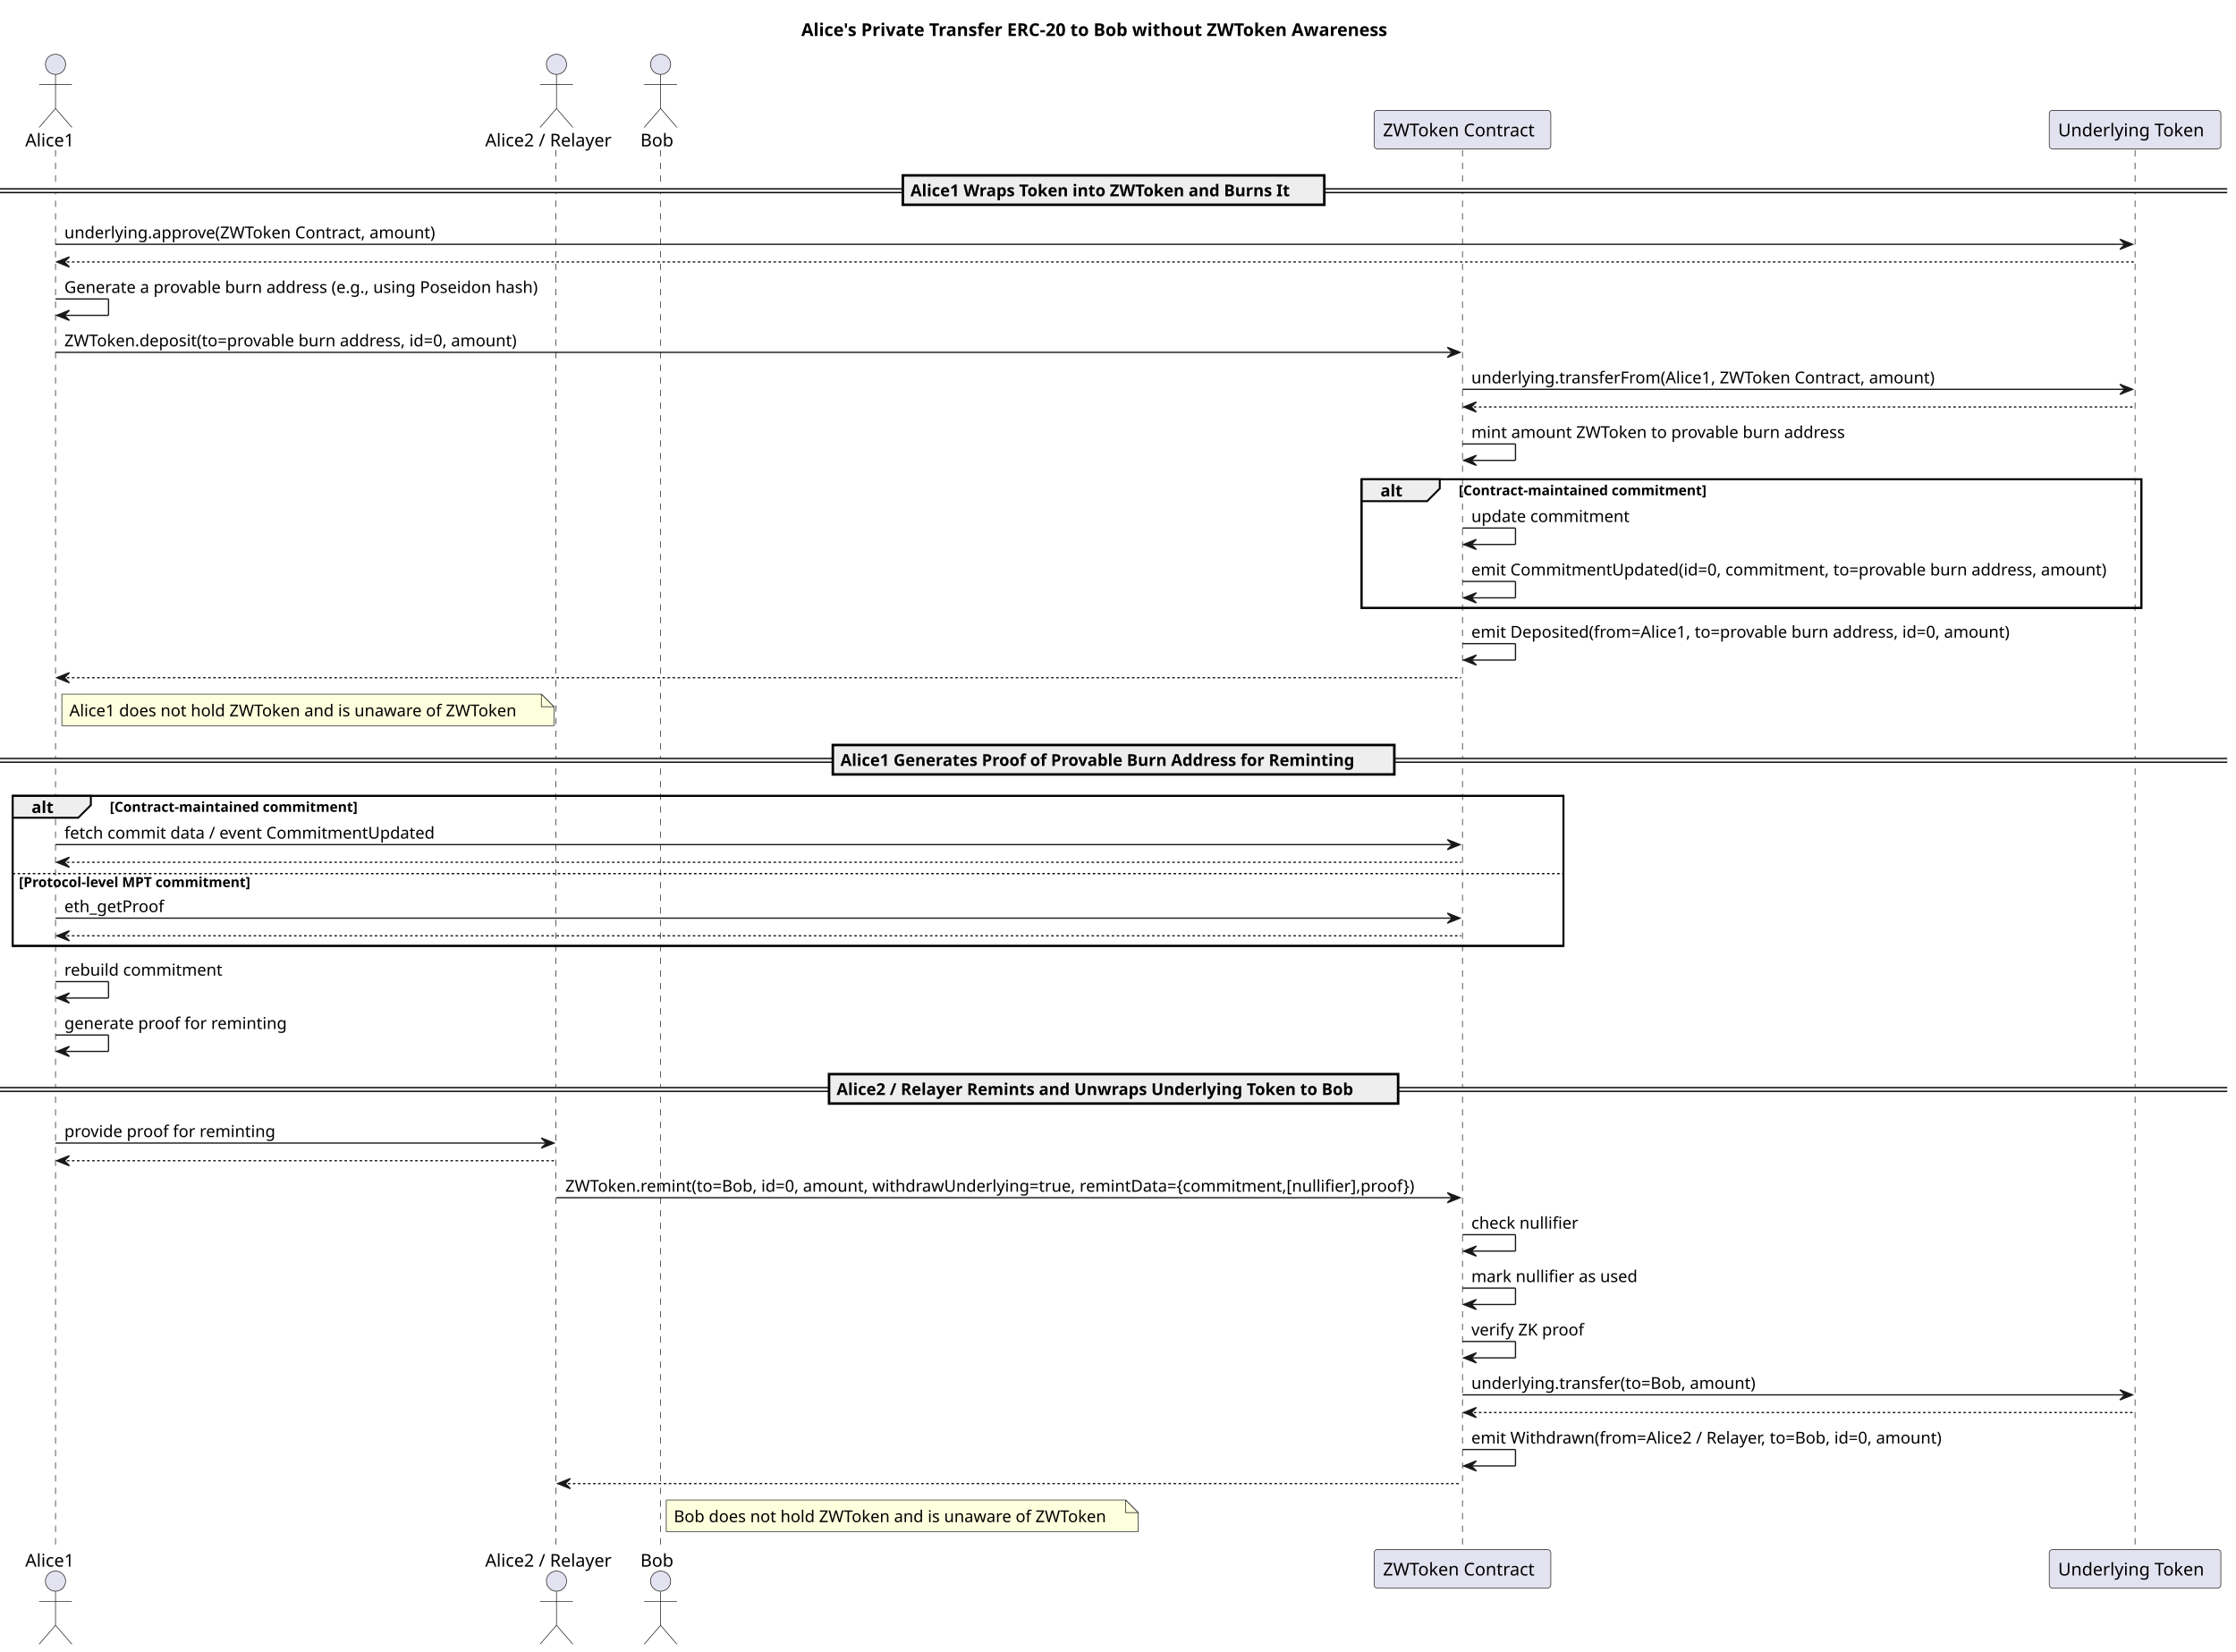
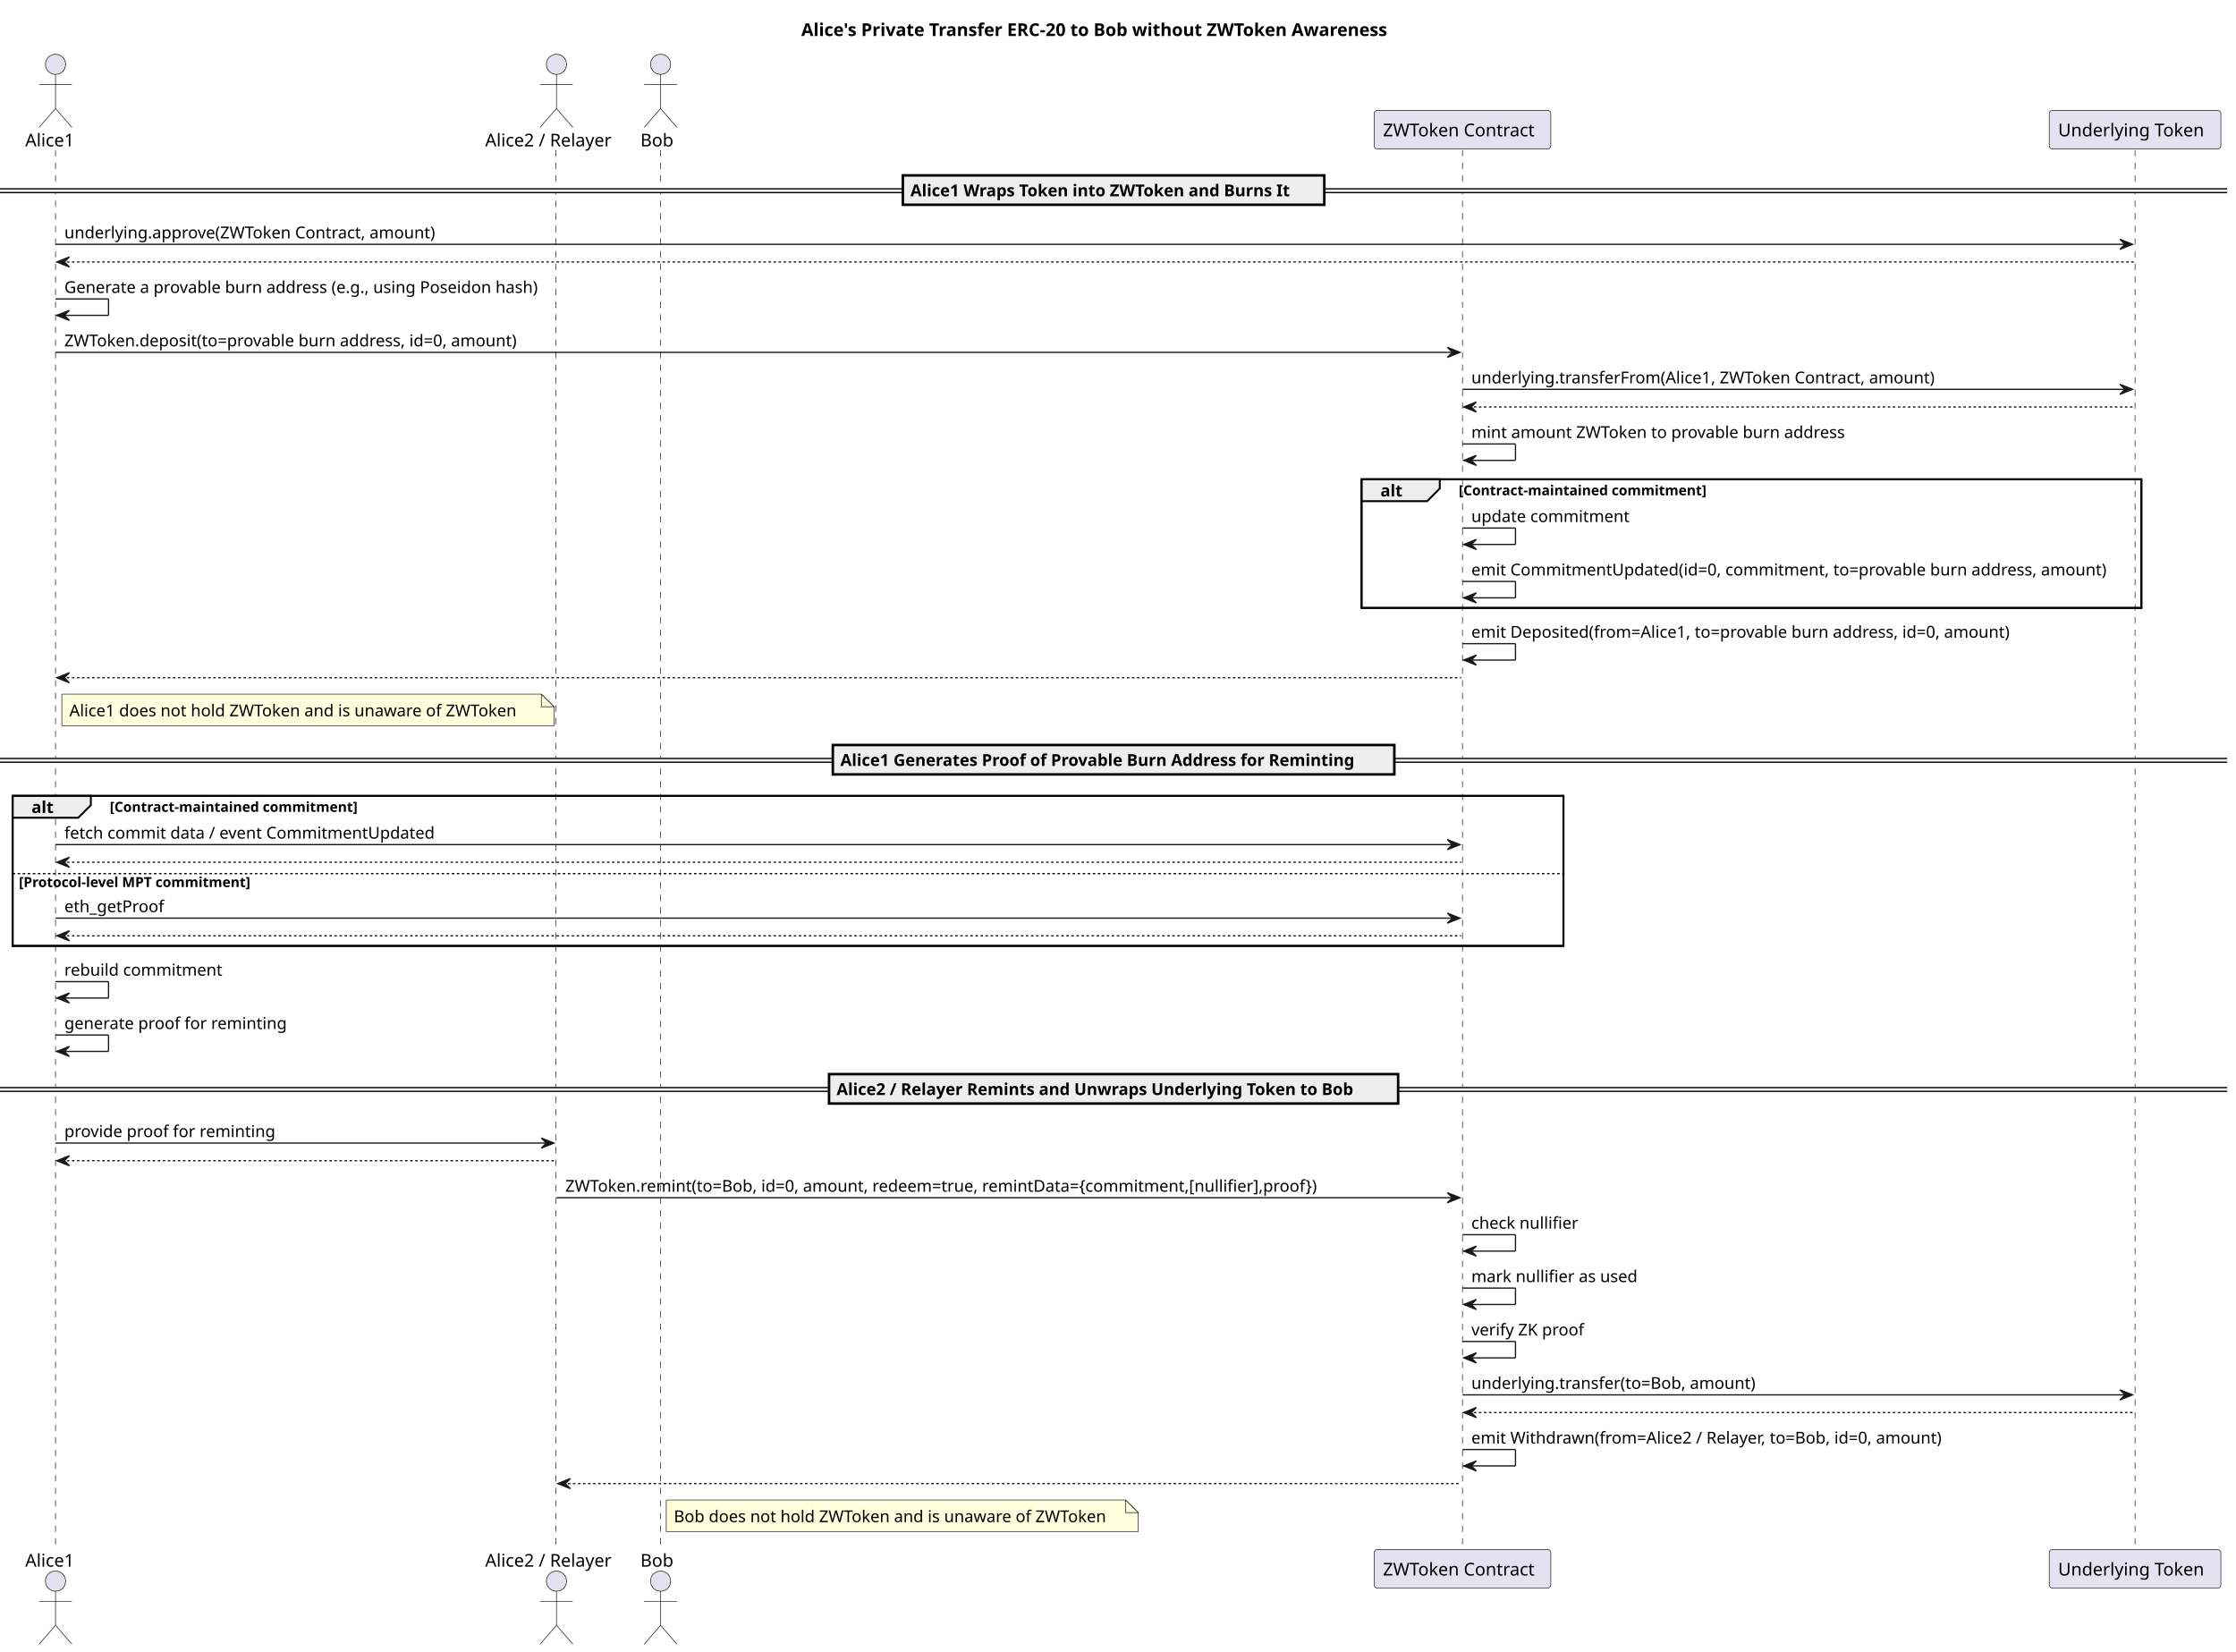
<svg xmlns="http://www.w3.org/2000/svg" contentStyleType="text/css" height="1309px" preserveAspectRatio="none" style="width:1772px;height:1309px;background:#FFFFFF;" version="1.1" viewBox="0 0 1772 1309" width="1772px" zoomAndPan="magnify">
  <defs />
  <g>
    <text fill="#000000" font-family="sans-serif" font-size="14" font-weight="bold" lengthAdjust="spacing" textLength="494" x="635" y="28.535">Alice's Private Transfer ERC-20 to Bob without ZWToken Awareness</text>
    <rect fill="none" height="101.932" style="stroke:#000000;stroke-width:1.5;" width="618" x="1079" y="379.84" />
    <rect fill="none" height="118.887" style="stroke:#000000;stroke-width:1.5;" width="1229" x="10" y="630.703" />
    <line style="stroke:#181818;stroke-width:0.5;stroke-dasharray:5.0,5.0;" x1="44" x2="44" y1="118.977" y2="1229.006" />
    <line style="stroke:#181818;stroke-width:0.5;stroke-dasharray:5.0,5.0;" x1="440.5" x2="440.5" y1="118.977" y2="1229.006" />
    <line style="stroke:#181818;stroke-width:0.5;stroke-dasharray:5.0,5.0;" x1="523.5" x2="523.5" y1="118.977" y2="1229.006" />
    <line style="stroke:#181818;stroke-width:0.5;stroke-dasharray:5.0,5.0;" x1="1159" x2="1159" y1="118.977" y2="1229.006" />
    <line style="stroke:#181818;stroke-width:0.5;stroke-dasharray:5.0,5.0;" x1="1692" x2="1692" y1="118.977" y2="1229.006" />
    <text fill="#000000" font-family="sans-serif" font-size="14" lengthAdjust="spacing" textLength="42" x="20" y="116.023">Alice1</text>
    <ellipse cx="44" cy="50.988" fill="#E2E2F0" rx="8" ry="8" style="stroke:#181818;stroke-width:0.5;" />
    <path d="M44,58.988 L44,85.988 M31,66.988 L57,66.988 M44,85.988 L31,100.988 M44,85.988 L57,100.988 " fill="none" style="stroke:#181818;stroke-width:0.5;" />
    <text fill="#000000" font-family="sans-serif" font-size="14" lengthAdjust="spacing" textLength="42" x="20" y="1241.541">Alice1</text>
    <ellipse cx="44" cy="1252.994" fill="#E2E2F0" rx="8" ry="8" style="stroke:#181818;stroke-width:0.5;" />
    <path d="M44,1260.994 L44,1287.994 M31,1268.994 L57,1268.994 M44,1287.994 L31,1302.994 M44,1287.994 L57,1302.994 " fill="none" style="stroke:#181818;stroke-width:0.5;" />
    <text fill="#000000" font-family="sans-serif" font-size="14" lengthAdjust="spacing" textLength="107" x="384.5" y="116.023">Alice2 / Relayer</text>
    <ellipse cx="441" cy="50.988" fill="#E2E2F0" rx="8" ry="8" style="stroke:#181818;stroke-width:0.5;" />
    <path d="M441,58.988 L441,85.988 M428,66.988 L454,66.988 M441,85.988 L428,100.988 M441,85.988 L454,100.988 " fill="none" style="stroke:#181818;stroke-width:0.5;" />
    <text fill="#000000" font-family="sans-serif" font-size="14" lengthAdjust="spacing" textLength="107" x="384.5" y="1241.541">Alice2 / Relayer</text>
    <ellipse cx="441" cy="1252.994" fill="#E2E2F0" rx="8" ry="8" style="stroke:#181818;stroke-width:0.5;" />
    <path d="M441,1260.994 L441,1287.994 M428,1268.994 L454,1268.994 M441,1287.994 L428,1302.994 M441,1287.994 L454,1302.994 " fill="none" style="stroke:#181818;stroke-width:0.5;" />
    <text fill="#000000" font-family="sans-serif" font-size="14" lengthAdjust="spacing" textLength="26" x="507.5" y="116.023">Bob</text>
    <ellipse cx="523.5" cy="50.988" fill="#E2E2F0" rx="8" ry="8" style="stroke:#181818;stroke-width:0.5;" />
    <path d="M523.5,58.988 L523.5,85.988 M510.5,66.988 L536.5,66.988 M523.5,85.988 L510.5,100.988 M523.5,85.988 L536.5,100.988 " fill="none" style="stroke:#181818;stroke-width:0.5;" />
    <text fill="#000000" font-family="sans-serif" font-size="14" lengthAdjust="spacing" textLength="26" x="507.5" y="1241.541">Bob</text>
    <ellipse cx="523.5" cy="1252.994" fill="#E2E2F0" rx="8" ry="8" style="stroke:#181818;stroke-width:0.5;" />
    <path d="M523.5,1260.994 L523.5,1287.994 M510.5,1268.994 L536.5,1268.994 M523.5,1287.994 L510.5,1302.994 M523.5,1287.994 L536.5,1302.994 " fill="none" style="stroke:#181818;stroke-width:0.5;" />
    <rect fill="#E2E2F0" height="30.488" rx="2.5" ry="2.5" style="stroke:#181818;stroke-width:0.5;" width="140" x="1089" y="87.488" />
    <text fill="#000000" font-family="sans-serif" font-size="14" lengthAdjust="spacing" textLength="126" x="1096" y="108.023">ZWToken Contract</text>
    <rect fill="#E2E2F0" height="30.488" rx="2.5" ry="2.5" style="stroke:#181818;stroke-width:0.5;" width="140" x="1089" y="1228.006" />
    <text fill="#000000" font-family="sans-serif" font-size="14" lengthAdjust="spacing" textLength="126" x="1096" y="1248.541">ZWToken Contract</text>
    <rect fill="#E2E2F0" height="30.488" rx="2.5" ry="2.5" style="stroke:#181818;stroke-width:0.5;" width="136" x="1624" y="87.488" />
    <text fill="#000000" font-family="sans-serif" font-size="14" lengthAdjust="spacing" textLength="122" x="1631" y="108.023">Underlying Token</text>
    <rect fill="#E2E2F0" height="30.488" rx="2.5" ry="2.5" style="stroke:#181818;stroke-width:0.5;" width="136" x="1624" y="1228.006" />
    <text fill="#000000" font-family="sans-serif" font-size="14" lengthAdjust="spacing" textLength="122" x="1631" y="1248.541">Underlying Token</text>
    <rect fill="#EEEEEE" height="3" style="stroke:#EEEEEE;stroke-width:1.0;" width="1765" x="0" y="149.632" />
    <line style="stroke:#000000;stroke-width:1.0;" x1="0" x2="1765" y1="149.632" y2="149.632" />
    <line style="stroke:#000000;stroke-width:1.0;" x1="0" x2="1765" y1="152.632" y2="152.632" />
    <rect fill="#EEEEEE" height="23.311" style="stroke:#000000;stroke-width:2.0;" width="334" x="715.5" y="138.977" />
    <text fill="#000000" font-family="sans-serif" font-size="13" font-weight="bold" lengthAdjust="spacing" textLength="316" x="721.5" y="155.545">Alice1 Wraps Token into ZWToken and Burns It</text>
    <polygon fill="#181818" points="1680,189.598,1690,193.598,1680,197.598,1684,193.598" style="stroke:#181818;stroke-width:1.0;" />
    <line style="stroke:#181818;stroke-width:1.0;" x1="44" x2="1686" y1="193.598" y2="193.598" />
    <text fill="#000000" font-family="sans-serif" font-size="13" lengthAdjust="spacing" textLength="301" x="51" y="188.856">underlying.approve(ZWToken Contract, amount)</text>
    <polygon fill="#181818" points="55,203.598,45,207.598,55,211.598,51,207.598" style="stroke:#181818;stroke-width:1.0;" />
    <line style="stroke:#181818;stroke-width:1.0;stroke-dasharray:2.0,2.0;" x1="49" x2="1691" y1="207.598" y2="207.598" />
    <line style="stroke:#181818;stroke-width:1.0;" x1="44" x2="86" y1="236.908" y2="236.908" />
    <line style="stroke:#181818;stroke-width:1.0;" x1="86" x2="86" y1="236.908" y2="249.908" />
    <line style="stroke:#181818;stroke-width:1.0;" x1="45" x2="86" y1="249.908" y2="249.908" />
    <polygon fill="#181818" points="55,245.908,45,249.908,55,253.908,51,249.908" style="stroke:#181818;stroke-width:1.0;" />
    <text fill="#000000" font-family="sans-serif" font-size="13" lengthAdjust="spacing" textLength="383" x="51" y="232.166">Generate a provable burn address (e.g., using Poseidon hash)</text>
    <polygon fill="#181818" points="1147,275.219,1157,279.219,1147,283.219,1151,279.219" style="stroke:#181818;stroke-width:1.0;" />
    <line style="stroke:#181818;stroke-width:1.0;" x1="44" x2="1153" y1="279.219" y2="279.219" />
    <text fill="#000000" font-family="sans-serif" font-size="13" lengthAdjust="spacing" textLength="374" x="51" y="274.477">ZWToken.deposit(to=provable burn address, id=0, amount)</text>
    <polygon fill="#181818" points="1680,304.529,1690,308.529,1680,312.529,1684,308.529" style="stroke:#181818;stroke-width:1.0;" />
    <line style="stroke:#181818;stroke-width:1.0;" x1="1159" x2="1686" y1="308.529" y2="308.529" />
    <text fill="#000000" font-family="sans-serif" font-size="13" lengthAdjust="spacing" textLength="379" x="1166" y="303.787">underlying.transferFrom(Alice1, ZWToken Contract, amount)</text>
    <polygon fill="#181818" points="1170,318.529,1160,322.529,1170,326.529,1166,322.529" style="stroke:#181818;stroke-width:1.0;" />
    <line style="stroke:#181818;stroke-width:1.0;stroke-dasharray:2.0,2.0;" x1="1164" x2="1691" y1="322.529" y2="322.529" />
    <line style="stroke:#181818;stroke-width:1.0;" x1="1159" x2="1201" y1="351.84" y2="351.84" />
    <line style="stroke:#181818;stroke-width:1.0;" x1="1201" x2="1201" y1="351.84" y2="364.84" />
    <line style="stroke:#181818;stroke-width:1.0;" x1="1160" x2="1201" y1="364.84" y2="364.84" />
    <polygon fill="#181818" points="1170,360.84,1160,364.84,1170,368.84,1166,364.84" style="stroke:#181818;stroke-width:1.0;" />
    <text fill="#000000" font-family="sans-serif" font-size="13" lengthAdjust="spacing" textLength="304" x="1166" y="347.098">mint amount ZWToken to provable burn address</text>
    <path d="M1079,379.84 L1141,379.84 L1141,387.15 L1131,397.15 L1079,397.15 L1079,379.84 " fill="#EEEEEE" style="stroke:#000000;stroke-width:1.5;" />
    <rect fill="none" height="101.932" style="stroke:#000000;stroke-width:1.5;" width="618" x="1079" y="379.84" />
    <text fill="#000000" font-family="sans-serif" font-size="13" font-weight="bold" lengthAdjust="spacing" textLength="17" x="1094" y="393.408">alt</text>
    <text fill="#000000" font-family="sans-serif" font-size="11" font-weight="bold" lengthAdjust="spacing" textLength="199" x="1156" y="392.475">[Contract-maintained commitment]</text>
    <line style="stroke:#181818;stroke-width:1.0;" x1="1159" x2="1201" y1="418.461" y2="418.461" />
    <line style="stroke:#181818;stroke-width:1.0;" x1="1201" x2="1201" y1="418.461" y2="431.461" />
    <line style="stroke:#181818;stroke-width:1.0;" x1="1160" x2="1201" y1="431.461" y2="431.461" />
    <polygon fill="#181818" points="1170,427.461,1160,431.461,1170,435.461,1166,431.461" style="stroke:#181818;stroke-width:1.0;" />
    <text fill="#000000" font-family="sans-serif" font-size="13" lengthAdjust="spacing" textLength="127" x="1166" y="413.719">update commitment</text>
    <line style="stroke:#181818;stroke-width:1.0;" x1="1159" x2="1201" y1="460.772" y2="460.772" />
    <line style="stroke:#181818;stroke-width:1.0;" x1="1201" x2="1201" y1="460.772" y2="473.772" />
    <line style="stroke:#181818;stroke-width:1.0;" x1="1160" x2="1201" y1="473.772" y2="473.772" />
    <polygon fill="#181818" points="1170,469.772,1160,473.772,1170,477.772,1166,473.772" style="stroke:#181818;stroke-width:1.0;" />
    <text fill="#000000" font-family="sans-serif" font-size="13" lengthAdjust="spacing" textLength="519" x="1166" y="456.029">emit CommitmentUpdated(id=0, commitment, to=provable burn address, amount)</text>
    <line style="stroke:#181818;stroke-width:1.0;" x1="1159" x2="1201" y1="510.082" y2="510.082" />
    <line style="stroke:#181818;stroke-width:1.0;" x1="1201" x2="1201" y1="510.082" y2="523.082" />
    <line style="stroke:#181818;stroke-width:1.0;" x1="1160" x2="1201" y1="523.082" y2="523.082" />
    <polygon fill="#181818" points="1170,519.082,1160,523.082,1170,527.082,1166,523.082" style="stroke:#181818;stroke-width:1.0;" />
    <text fill="#000000" font-family="sans-serif" font-size="13" lengthAdjust="spacing" textLength="448" x="1166" y="505.34">emit Deposited(from=Alice1, to=provable burn address, id=0, amount)</text>
    <polygon fill="#181818" points="55,533.082,45,537.082,55,541.082,51,537.082" style="stroke:#181818;stroke-width:1.0;" />
    <line style="stroke:#181818;stroke-width:1.0;stroke-dasharray:2.0,2.0;" x1="49" x2="1158" y1="537.082" y2="537.082" />
    <path d="M49,550.082 L49,575.082 L439,575.082 L439,560.082 L429,550.082 L49,550.082 " fill="#FEFFDD" style="stroke:#181818;stroke-width:0.5;" />
    <path d="M429,550.082 L429,560.082 L439,560.082 L429,550.082 " fill="#FEFFDD" style="stroke:#181818;stroke-width:0.5;" />
    <text fill="#000000" font-family="sans-serif" font-size="13" lengthAdjust="spacing" textLength="369" x="55" y="567.65">Alice1 does not hold ZWToken and is unaware of ZWToken</text>
    <rect fill="#EEEEEE" height="3" style="stroke:#EEEEEE;stroke-width:1.0;" width="1765" x="0" y="601.048" />
    <line style="stroke:#000000;stroke-width:1.0;" x1="0" x2="1765" y1="601.048" y2="601.048" />
    <line style="stroke:#000000;stroke-width:1.0;" x1="0" x2="1765" y1="604.048" y2="604.048" />
    <rect fill="#EEEEEE" height="23.311" style="stroke:#000000;stroke-width:2.0;" width="445" x="660" y="590.393" />
    <text fill="#000000" font-family="sans-serif" font-size="13" font-weight="bold" lengthAdjust="spacing" textLength="427" x="666" y="606.961">Alice1 Generates Proof of Provable Burn Address for Reminting</text>
    <path d="M10,630.703 L72,630.703 L72,638.014 L62,648.014 L10,648.014 L10,630.703 " fill="#EEEEEE" style="stroke:#000000;stroke-width:1.5;" />
    <rect fill="none" height="118.887" style="stroke:#000000;stroke-width:1.5;" width="1229" x="10" y="630.703" />
    <text fill="#000000" font-family="sans-serif" font-size="13" font-weight="bold" lengthAdjust="spacing" textLength="17" x="25" y="644.271">alt</text>
    <text fill="#000000" font-family="sans-serif" font-size="11" font-weight="bold" lengthAdjust="spacing" textLength="199" x="87" y="643.338">[Contract-maintained commitment]</text>
    <polygon fill="#181818" points="1147,665.324,1157,669.324,1147,673.324,1151,669.324" style="stroke:#181818;stroke-width:1.0;" />
    <line style="stroke:#181818;stroke-width:1.0;" x1="44" x2="1153" y1="669.324" y2="669.324" />
    <text fill="#000000" font-family="sans-serif" font-size="13" lengthAdjust="spacing" textLength="302" x="51" y="664.582">fetch commit data / event CommitmentUpdated</text>
    <polygon fill="#181818" points="55,679.324,45,683.324,55,687.324,51,683.324" style="stroke:#181818;stroke-width:1.0;" />
    <line style="stroke:#181818;stroke-width:1.0;stroke-dasharray:2.0,2.0;" x1="49" x2="1158" y1="683.324" y2="683.324" />
    <line style="stroke:#000000;stroke-width:1.0;stroke-dasharray:2.0,2.0;" x1="10" x2="1239" y1="692.324" y2="692.324" />
    <text fill="#000000" font-family="sans-serif" font-size="11" font-weight="bold" lengthAdjust="spacing" textLength="193" x="15" y="702.959">[Protocol-level MPT commitment]</text>
    <polygon fill="#181818" points="1147,723.59,1157,727.59,1147,731.59,1151,727.59" style="stroke:#181818;stroke-width:1.0;" />
    <line style="stroke:#181818;stroke-width:1.0;" x1="44" x2="1153" y1="727.59" y2="727.59" />
    <text fill="#000000" font-family="sans-serif" font-size="13" lengthAdjust="spacing" textLength="80" x="51" y="722.848">eth_getProof</text>
    <polygon fill="#181818" points="55,737.59,45,741.59,55,745.59,51,741.59" style="stroke:#181818;stroke-width:1.0;" />
    <line style="stroke:#181818;stroke-width:1.0;stroke-dasharray:2.0,2.0;" x1="49" x2="1158" y1="741.59" y2="741.59" />
    <line style="stroke:#181818;stroke-width:1.0;" x1="44" x2="86" y1="777.9" y2="777.9" />
    <line style="stroke:#181818;stroke-width:1.0;" x1="86" x2="86" y1="777.9" y2="790.9" />
    <line style="stroke:#181818;stroke-width:1.0;" x1="45" x2="86" y1="790.9" y2="790.9" />
    <polygon fill="#181818" points="55,786.9,45,790.9,55,794.9,51,790.9" style="stroke:#181818;stroke-width:1.0;" />
    <text fill="#000000" font-family="sans-serif" font-size="13" lengthAdjust="spacing" textLength="128" x="51" y="773.158">rebuild commitment</text>
    <line style="stroke:#181818;stroke-width:1.0;" x1="44" x2="86" y1="820.211" y2="820.211" />
    <line style="stroke:#181818;stroke-width:1.0;" x1="86" x2="86" y1="820.211" y2="833.211" />
    <line style="stroke:#181818;stroke-width:1.0;" x1="45" x2="86" y1="833.211" y2="833.211" />
    <polygon fill="#181818" points="55,829.211,45,833.211,55,837.211,51,833.211" style="stroke:#181818;stroke-width:1.0;" />
    <text fill="#000000" font-family="sans-serif" font-size="13" lengthAdjust="spacing" textLength="179" x="51" y="815.469">generate proof for reminting</text>
    <rect fill="#EEEEEE" height="3" style="stroke:#EEEEEE;stroke-width:1.0;" width="1765" x="0" y="861.866" />
    <line style="stroke:#000000;stroke-width:1.0;" x1="0" x2="1765" y1="861.866" y2="861.866" />
    <line style="stroke:#000000;stroke-width:1.0;" x1="0" x2="1765" y1="864.866" y2="864.866" />
    <rect fill="#EEEEEE" height="23.311" style="stroke:#000000;stroke-width:2.0;" width="451" x="657" y="851.211" />
    <text fill="#000000" font-family="sans-serif" font-size="13" font-weight="bold" lengthAdjust="spacing" textLength="433" x="663" y="867.779">Alice2 / Relayer Remints and Unwraps Underlying Token to Bob</text>
    <polygon fill="#181818" points="429,901.832,439,905.832,429,909.832,433,905.832" style="stroke:#181818;stroke-width:1.0;" />
    <line style="stroke:#181818;stroke-width:1.0;" x1="44" x2="435" y1="905.832" y2="905.832" />
    <text fill="#000000" font-family="sans-serif" font-size="13" lengthAdjust="spacing" textLength="172" x="51" y="901.09">provide proof for reminting</text>
    <polygon fill="#181818" points="55,915.832,45,919.832,55,923.832,51,919.832" style="stroke:#181818;stroke-width:1.0;" />
    <line style="stroke:#181818;stroke-width:1.0;stroke-dasharray:2.0,2.0;" x1="49" x2="440" y1="919.832" y2="919.832" />
    <polygon fill="#181818" points="1147,945.143,1157,949.143,1147,953.143,1151,949.143" style="stroke:#181818;stroke-width:1.0;" />
    <line style="stroke:#181818;stroke-width:1.0;" x1="441" x2="1153" y1="949.143" y2="949.143" />
-     <text fill="#000000" font-family="sans-serif" font-size="13" lengthAdjust="spacing" textLength="694" x="448" y="944.4">ZWToken.remint(to=Bob, id=0, amount, withdrawUnderlying=true, remintData={commitment,[nullifier],proof})</text>
+     <text fill="#000000" font-family="sans-serif" font-size="13" lengthAdjust="spacing" textLength="694" x="448" y="944.4">ZWToken.remint(to=Bob, id=0, amount, redeem=true, remintData={commitment,[nullifier],proof})</text>
    <line style="stroke:#181818;stroke-width:1.0;" x1="1159" x2="1201" y1="978.453" y2="978.453" />
    <line style="stroke:#181818;stroke-width:1.0;" x1="1201" x2="1201" y1="978.453" y2="991.453" />
    <line style="stroke:#181818;stroke-width:1.0;" x1="1160" x2="1201" y1="991.453" y2="991.453" />
    <polygon fill="#181818" points="1170,987.453,1160,991.453,1170,995.453,1166,991.453" style="stroke:#181818;stroke-width:1.0;" />
    <text fill="#000000" font-family="sans-serif" font-size="13" lengthAdjust="spacing" textLength="90" x="1166" y="973.711">check nullifier</text>
    <line style="stroke:#181818;stroke-width:1.0;" x1="1159" x2="1201" y1="1020.764" y2="1020.764" />
    <line style="stroke:#181818;stroke-width:1.0;" x1="1201" x2="1201" y1="1020.764" y2="1033.764" />
    <line style="stroke:#181818;stroke-width:1.0;" x1="1160" x2="1201" y1="1033.764" y2="1033.764" />
    <polygon fill="#181818" points="1170,1029.764,1160,1033.764,1170,1037.764,1166,1033.764" style="stroke:#181818;stroke-width:1.0;" />
    <text fill="#000000" font-family="sans-serif" font-size="13" lengthAdjust="spacing" textLength="137" x="1166" y="1016.021">mark nullifier as used</text>
    <line style="stroke:#181818;stroke-width:1.0;" x1="1159" x2="1201" y1="1063.074" y2="1063.074" />
    <line style="stroke:#181818;stroke-width:1.0;" x1="1201" x2="1201" y1="1063.074" y2="1076.074" />
    <line style="stroke:#181818;stroke-width:1.0;" x1="1160" x2="1201" y1="1076.074" y2="1076.074" />
    <polygon fill="#181818" points="1170,1072.074,1160,1076.074,1170,1080.074,1166,1076.074" style="stroke:#181818;stroke-width:1.0;" />
    <text fill="#000000" font-family="sans-serif" font-size="13" lengthAdjust="spacing" textLength="93" x="1166" y="1058.332">verify ZK proof</text>
    <polygon fill="#181818" points="1680,1101.385,1690,1105.385,1680,1109.385,1684,1105.385" style="stroke:#181818;stroke-width:1.0;" />
    <line style="stroke:#181818;stroke-width:1.0;" x1="1159" x2="1686" y1="1105.385" y2="1105.385" />
    <text fill="#000000" font-family="sans-serif" font-size="13" lengthAdjust="spacing" textLength="230" x="1166" y="1100.643">underlying.transfer(to=Bob, amount)</text>
    <polygon fill="#181818" points="1170,1115.385,1160,1119.385,1170,1123.385,1166,1119.385" style="stroke:#181818;stroke-width:1.0;" />
    <line style="stroke:#181818;stroke-width:1.0;stroke-dasharray:2.0,2.0;" x1="1164" x2="1691" y1="1119.385" y2="1119.385" />
    <line style="stroke:#181818;stroke-width:1.0;" x1="1159" x2="1201" y1="1148.695" y2="1148.695" />
    <line style="stroke:#181818;stroke-width:1.0;" x1="1201" x2="1201" y1="1148.695" y2="1161.695" />
    <line style="stroke:#181818;stroke-width:1.0;" x1="1160" x2="1201" y1="1161.695" y2="1161.695" />
    <polygon fill="#181818" points="1170,1157.695,1160,1161.695,1170,1165.695,1166,1161.695" style="stroke:#181818;stroke-width:1.0;" />
    <text fill="#000000" font-family="sans-serif" font-size="13" lengthAdjust="spacing" textLength="393" x="1166" y="1143.953">emit Withdrawn(from=Alice2 / Relayer, to=Bob, id=0, amount)</text>
    <polygon fill="#181818" points="452,1171.695,442,1175.695,452,1179.695,448,1175.695" style="stroke:#181818;stroke-width:1.0;" />
    <line style="stroke:#181818;stroke-width:1.0;stroke-dasharray:2.0,2.0;" x1="446" x2="1158" y1="1175.695" y2="1175.695" />
    <path d="M528,1188.695 L528,1213.695 L902,1213.695 L902,1198.695 L892,1188.695 L528,1188.695 " fill="#FEFFDD" style="stroke:#181818;stroke-width:0.5;" />
    <path d="M892,1188.695 L892,1198.695 L902,1198.695 L892,1188.695 " fill="#FEFFDD" style="stroke:#181818;stroke-width:0.5;" />
    <text fill="#000000" font-family="sans-serif" font-size="13" lengthAdjust="spacing" textLength="353" x="534" y="1206.264">Bob does not hold ZWToken and is unaware of ZWToken</text>
  </g>
</svg>
